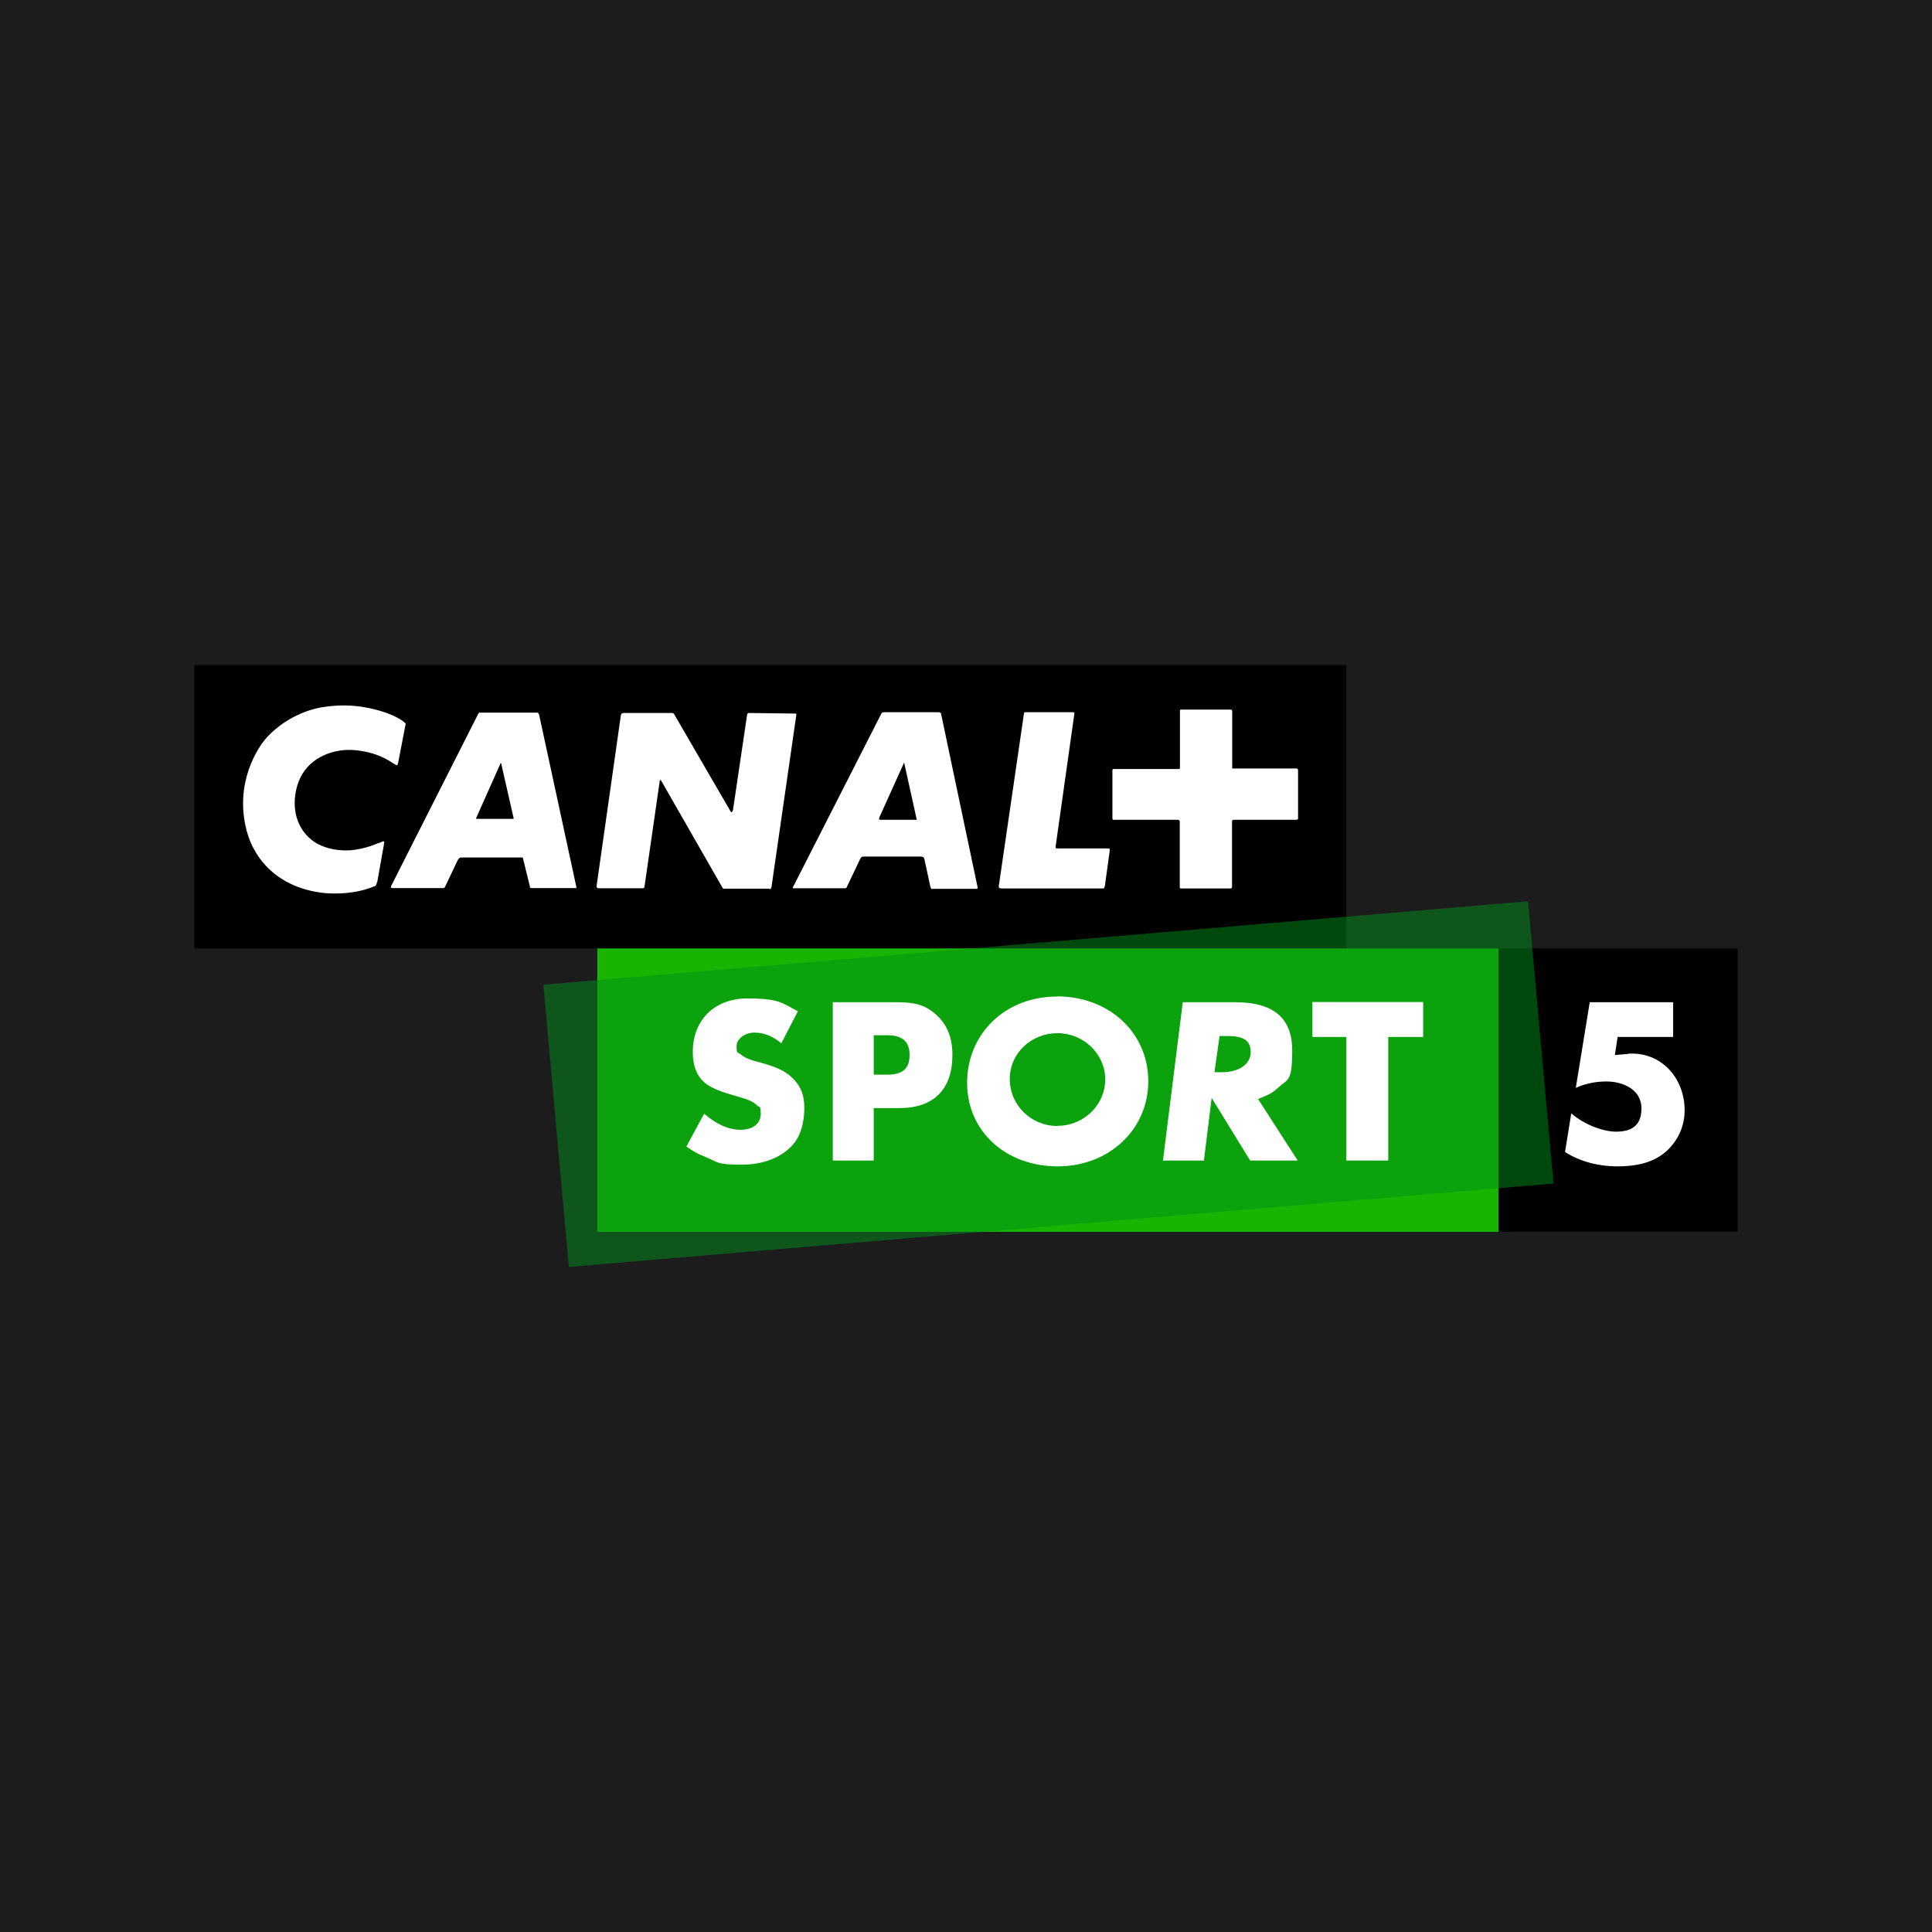
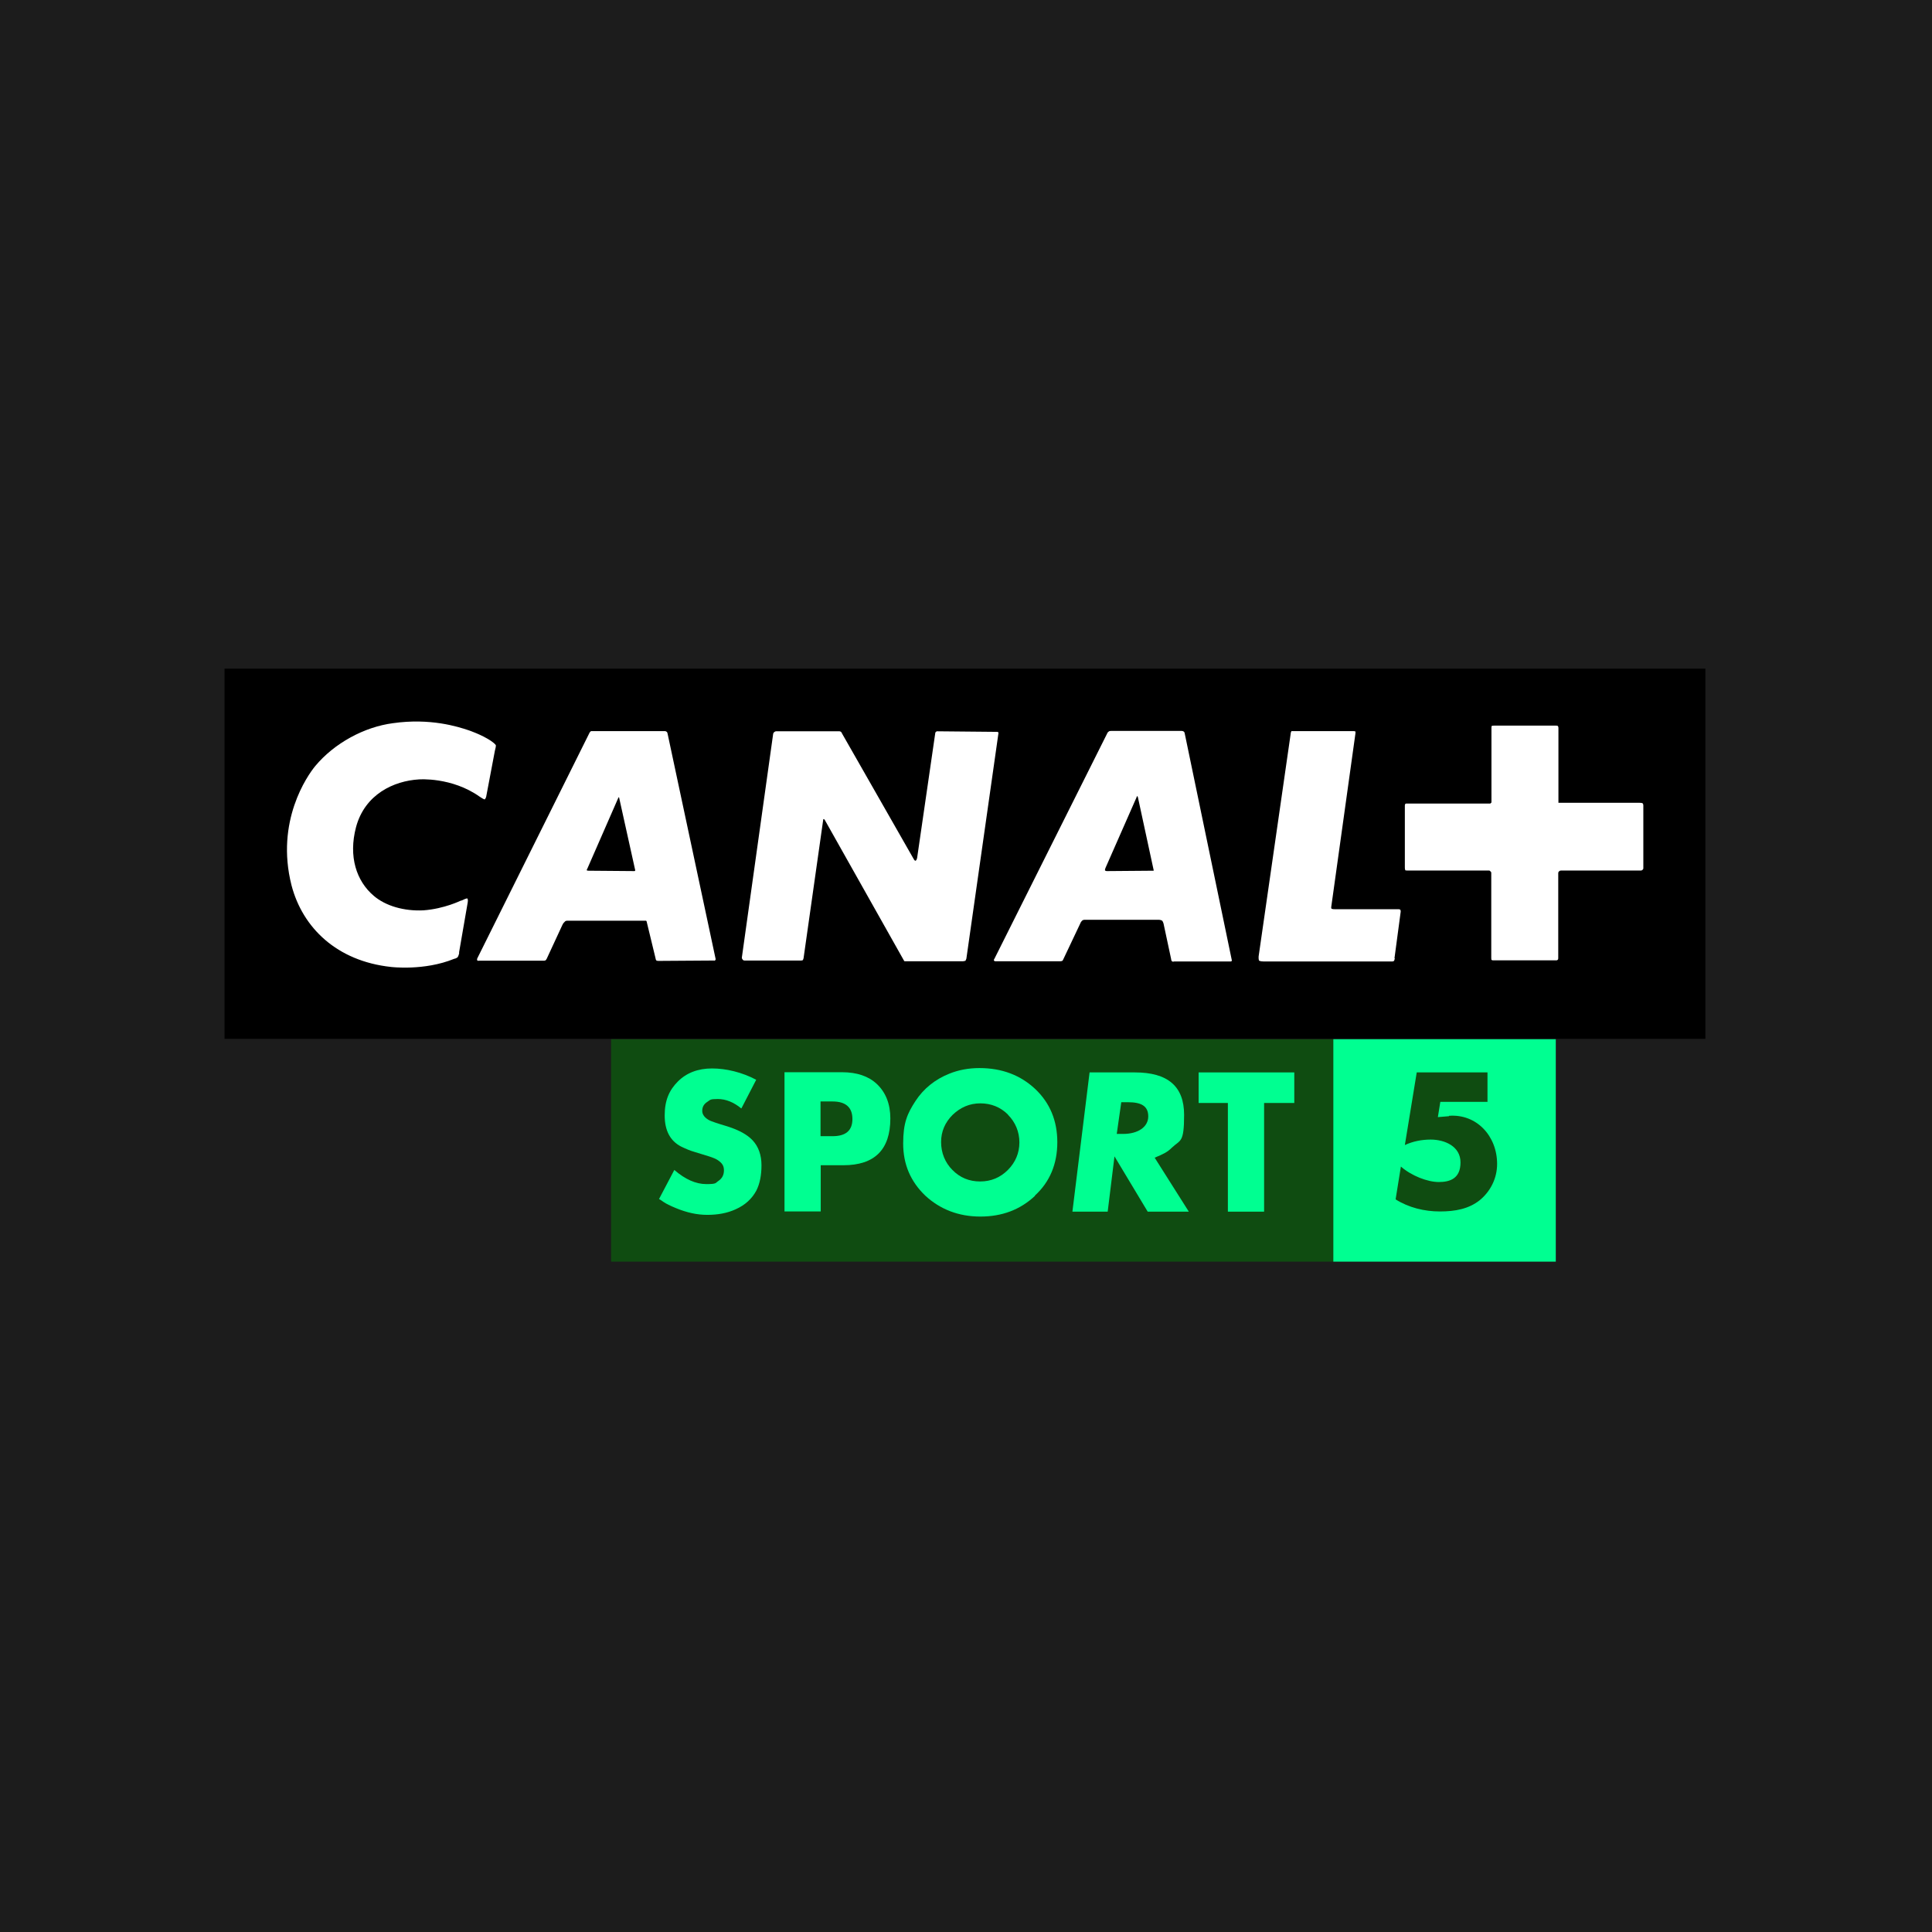
<svg xmlns="http://www.w3.org/2000/svg" version="1.1" viewBox="0 0 1024 1024">
  <defs>
    <style>
      .cls-1 {
        fill: #1c1c1c;
      }

      .cls-2 {
+         fill: #00ff91;
+       }
+ 
+       .cls-3 {
        fill: #fff;
      }

-       .cls-3 {
-         opacity: .5;
-       }
- 
      .cls-4 {
-         fill: #18b400;
-       }
- 
-       .cls-5 {
-         fill: #008f1a;
+         fill: #0f4c11;
      }
    </style>
  </defs>
  <g>
    <g id="Vrstva_1">
-       <rect class="cls-1" width="1024" height="1024" />
+       <g id="Vrstva_1-2" data-name="Vrstva_1">
+         <rect class="cls-1" width="1024" height="1024" />
+       </g>
      <g>
-         <polygon points="921 502.7 921 652.8 794.2 652.8 778.8 640.2 778.8 516.4 794.2 502.7 921 502.7" />
-         <g>
-           <rect id="rect1082" x="103" y="352.5" width="610.6" height="150.2" />
-           <path id="path1084" class="cls-2" d="M199.8,467.5c-.1,1-.6,1.8-.6,1.8,0,0-.5.5-1.4.7-12.3,5-26.1,3.3-26.1,3.3-22.3-2.4-36.4-15.8-41-33.1-6.7-25.9,6.6-44.4,9.8-48.3,7.9-9.2,20.1-15.8,32-17.3,15.3-2.2,26.6,1.4,31.3,2.9,0,0,5.2,1.7,9,4.2,1.9,1.3,2.2,1.8,2.2,1.8,0,0,.1.2-.4,2.3l-3.6,18.6c-.1.8-.6,1.2-.6,1.2,0,0-.3,0-2-1-11.6-8.1-25.1-7.1-25.1-7.1-10.3.6-22.2,6-25.9,19.4-3.2,11.9.2,21.9,7.3,27.9,4.9,4.1,12.5,6.3,20.5,5.9,8.8-.6,15.7-4.1,15.2-3.8,0,0,.4,0,.8-.2,1.8-.9,2.2-.8,2.2-.8,0,0,.4.4.1,1.6l-3.6,20.3h0Z" />
-           <path id="path1086" class="cls-2" d="M265.6,404.4s-.1,0-.3.2l-12.8,28.7c-.3.4-.2.6-.2.6,0,0,.2.1.8.1h18.9c.1.1.2,0,.2,0,0,0,.1-.1,0-.5l-6.6-29c0-.2,0-.2,0-.2M304.8,470.7h-22.9c-.5,0-.9-.1-.9-.1,0,0-.1-.1-.2-1l-3.6-14.6c0-.4-.3-.5-.3-.5h-32.6c-.7,0-1,.5-1,.5,0,0-.5.4-.9,1.3l-6.4,13.5c-.3.5-.4.7-.4.7,0,0-.4.2-.8.2h-26.7c-.7,0-.9-.2-.9-.2,0,0-.1-.4.1-.9l46.2-91.3c.3-.5.6-.6.6-.6h30.4c.5,0,.9.4.9.4,0,0,.1.1.3.5l19.8,91.6c0,.4-.3.5-.3.5,0,0-.1.1-.4.1" />
-           <path id="path1088" class="cls-2" d="M407.7,471h-24.3s-.1-.1-.3-.2l-32.7-57.1c-.3-.3-.4-.3-.4-.3,0,0-.3,0-.3.4l-8.1,56.1c-.1.7-.3.8-.3.8,0,0-.3.1-.7.1h-23.4c-.4,0-.6-.2-.6-.2,0,0-.5-.5-.4-1l12.9-90.7c.1-.5.4-.6.4-.6,0,0,.4-.4.8-.4h26.1c.4,0,.6.3.6.3,0,0,.3.1.4.5l29.5,50.8c.5,1.1.9.9.9.9,0,0,.4,0,.7-1.1l7.5-50.6c0-.4.3-.5.3-.5,0,0,.1-.3.5-.3l24.6.3c.5,0,.6.1.6.1,0,0,.1.1.1.4l-13.2,91.5c-.1.5-.4.9-.4.9,0,0-.1.1-.8.1" />
-           <path id="path1090" class="cls-2" d="M479.2,404.1s0,0-.2.5l-12.9,28.6c-.3.9-.2,1-.2,1,0,0,.4.3.7.3h19c0,0,.2,0,.2,0,0,0,.1-.1,0-.5l-6.5-29.4c0-.4-.3-.4-.3-.4M517.9,471.1h-23.6c-.5.3-.9-.3-.9-.3,0,0,0,0-.3-.9l-3.1-14.3c-.2-.8-.5-1.2-.5-1.2,0,0-.6-.4-1.4-.4h-30.6c-.6,0-1,.4-1,.4,0,0-.5.5-.8,1.3l-6.9,14.5c-.1.4-.4.5-.4.5,0,0-.5.1-.8.1h-26.5c-.6.1-.9-.2-.9-.2,0,0-.1-.2.3-.8l46.7-91.7c.3-.1.5-.5.5-.5,0,0,.3-.1,1-.1h28.9c.7,0,1,.4,1,.4,0,0,.1.1.2.5l19.4,92.1c0,.2-.1.4-.1.4,0,0,0,.1-.4.1" />
-           <path id="path1092" class="cls-2" d="M585.5,469.7c-.2.8-.3,1-.3,1,0,0-.1.2-.8.2h-53c-1.6,0-1.9-.4-1.9-.4,0,0-.3-.5,0-1.7l13.1-89.8c0-1.1.4-1.5.4-1.5h25.5c.7,0,.9.1.9.1,0,0,.1.4,0,.9l-9.9,70.2c-.1.8.3.9.3.9,0,0,.3.1,1.3.1h26.2c.5,0,.8.2.8.2,0,0,.1.1.1.8l-2.6,18.9h0Z" />
-           <path id="path1094" class="cls-2" d="M687.5,434.2s0,.3-.5.3h-32.9c-.5,0-.8.2-.8.2,0,0-.3.1-.3.8v34.6c0,.5-.3.6-.3.6,0,0-.2.2-.6.2h-26.1c-.4,0-.6-.2-.6-.2,0,0-.1-.1-.1-.8v-34.5c0-.4-.4-.7-.4-.7,0,0-.2-.2-.5-.2h-33.7c-.6,0-.8,0-.8,0,0,0-.3-.3-.3-1v-25.3c0-.3.3-.6.3-.6,0,0,.1,0,.4,0h34.5c.3,0,.3-.1.3-.1,0,0,.3-.1.3-.4v-30.3c0-.3.1-.6.1-.6,0,0,.2-.1,1-.1h25.6c.5,0,.7.1.7.1,0,0,.3.3.3.8v30.3h33.4c.9,0,1.1.1,1.1.1,0,0,.4.1.4.9v25.6c0,.3-.4.6-.4.6" />
-         </g>
-         <g>
-           <rect id="rect1068" class="cls-4" x="316.6" y="502.7" width="477.6" height="150.2" />
-           <g id="g1080" class="cls-3">
-             <g id="g1078">
-               <polygon id="rect1076" class="cls-5" points="288 521.9 809.9 477.7 823.4 627.3 301.5 671.5 288 521.9" />
-             </g>
-           </g>
-           <g>
-             <path id="path1096" class="cls-2" d="M687.8,615.1h-25.2l-20.4-33.2-4.1,33.2h-21.7l10.5-83.9h27.8c20.3,0,30.2,8.4,30.2,25.5s-2.3,15-7.5,19.8c-2.7,2.6-5,3.8-10.6,6l21,32.6ZM643.7,568.3h3.9c9.1,0,15.3-4.2,15.3-10.7s-4.4-8.5-12.4-8.5h-4.1l-2.7,19.1h0Z" />
-             <polygon id="polygon1098" class="cls-2" points="754.3 549.6 735.8 549.6 735.8 615.1 713.6 615.1 713.6 549.6 695.6 549.6 695.6 531.1 754.3 531.1 754.3 549.6" />
-             <path id="path1100" class="cls-2" d="M414.2,553c-4.7-3.9-9.4-5.7-14.3-5.7s-9.5,3.1-9.5,7.3.7,3,2,4.1c1.5,1.3,3.5,2.4,5.6,3,1.2.5,3.8,1.1,7.6,2.2,7.8,2.4,11.7,4.5,15.3,8.4,3.8,4,5.4,8.5,5.4,15s-1.4,11.6-3.2,15.2c-4.7,9-16.1,14.8-29.8,14.8s-12.3-1.2-19.2-4c-4.5-1.8-6.2-2.8-10.3-5.6l9.4-17.4c6.8,5.8,13,8.5,19.4,8.5s10.6-3.3,10.6-8.3-.7-3.4-1.8-4.5c-2.3-2.2-4.3-3.1-11.4-5.1-7-2-9.7-3-12.9-4.7-6.7-3.4-9.9-9.6-9.9-18.7,0-16.9,11.6-28.3,28.8-28.3s18.4,2.4,26.9,6.8l-8.8,17h0Z" />
-             <path id="path1102" class="cls-2" d="M463.1,615.1h-21.7v-83.9h34.5c9.8,0,15.3,1.9,20.8,7.1,5.5,5.1,8.1,12.1,8.1,20.8,0,18.3-9.9,28.2-28.1,28.2h-13.6v27.9h0ZM470.2,569.6c8.2,0,11.9-3.2,11.9-10.4s-3.9-10.5-11.8-10.5h-7.2v20.9h7.1,0Z" />
-             <path id="path1104" class="cls-2" d="M560.1,528.2c-27.2,0-47.5,19.6-47.5,45.7s20.9,44.3,48,44.3,48-19.4,48-45.1-20.6-45-48.5-45M560.5,596.8c-14.1,0-25.3-11.1-25.3-24.9s11.5-24.3,25.3-24.3,25.3,11,25.3,24.5-11.3,24.6-25.3,24.6" />
-           </g>
-         </g>
-         <path id="_5" class="cls-2" d="M862.9,558.6l-7,.6,1.5-9.6h29.4v-18.4h-44.2l-7.4,45.4c5.1-2.3,10.6-3.4,16.2-3.4,8.8,0,18.6,4.2,18.6,14.3s-6.5,12.3-13.5,12.3-17.1-3.9-23.7-9.7l-3.3,20.5c8.2,5.2,18,7.6,27.7,7.6s18-1.7,24.8-7c7-5.7,10.9-13.9,10.9-22.7,0-17.3-12.7-31.3-30.1-30h0Z" />
+         <path id="path4" d="M119,550.6h784.9v-196.2H119v196.2Z" />
+         <path id="path5" class="cls-3" d="M870.4,461.1s-.2.3-.6.3h-42.4c-.7,0-1,.4-1,.4,0,0-.5.2-.5,1v45.1c0,.7-.3.8-.3.8,0,0-.2.3-.7.3h-33.6c-.5,0-.8-.3-.8-.3,0,0-.1-.2-.1-1v-45.1c0-.5-.5-.8-.5-.8,0,0-.2-.4-.7-.4h-43.3c-.8,0-1-.1-1-.1,0,0-.3-.4-.3-1.4v-33c0-.4.3-.9.3-.9,0,0,.2-.1.5-.1h44.3c.4,0,.4-.2.4-.2,0,0,.4-.2.4-.5v-39.6c0-.4.1-.8.1-.8,0,0,.3-.2,1.3-.2h32.9c.7,0,.9.2.9.2,0,0,.3.4.3,1v39.7h43c1.1,0,1.5.2,1.5.2,0,0,.5.2.5,1.2v33.4c0,.4-.5.8-.5.8" />
+         <path id="path6" class="cls-3" d="M739.3,507.9c-.2,1-.4,1.3-.4,1.3,0,0-.2.4-1,.4h-68.1c-2,0-2.5-.5-2.5-.5,0,0-.3-.7-.2-2.2l16.9-117.4c.1-1.5.5-2,.5-2h32.7c.8,0,1.2.2,1.2.2,0,0,.1.5,0,1.1l-12.8,91.8c-.2,1,.3,1.1.3,1.1,0,0,.4.2,1.6.2h33.7c.7,0,1,.3,1,.3,0,0,.2.2.2,1l-3.3,24.7ZM652.4,509.6h-30.2c-.7.4-1.2-.3-1.2-.3,0,0-.2-.2-.3-1.1l-4-18.7c-.3-1-.7-1.5-.7-1.5,0,0-.8-.5-1.8-.5h-39.4c-.8,0-1.3.5-1.3.5,0,0-.7.7-1,1.6l-9,19c-.2.5-.5.7-.5.7,0,0-.7.2-1,.2h-34.1c-.8.1-1.1-.4-1.1-.4,0,0-.2-.3.3-1l60-119.9c.3-.2.7-.6.7-.6,0,0,.4-.2,1.3-.2h37.2c.8,0,1.3.5,1.3.5,0,0,.2.2.3.7l25,120.4c0,.3-.2.5-.2.5,0,0,0,.1-.5.1M510.7,509.5h-31.3s-.2-.2-.3-.4l-42-74.6c-.4-.4-.5-.4-.5-.4,0,0-.3,0-.3.5l-10.4,73.3c-.2.8-.4,1-.4,1,0,0-.4.2-.8.2h-30.1c-.5,0-.8-.3-.8-.3,0,0-.7-.7-.6-1.3l16.6-118.6c.2-.7.5-.8.5-.8,0,0,.5-.5,1-.5h33.6c.5,0,.8.3.8.3,0,0,.4.2.5.7l37.9,66.4c.7,1.4,1.1,1.2,1.1,1.2,0,0,.6,0,.9-1.5l9.6-66.1c0-.5.4-.7.4-.7,0,0,.2-.3.6-.3l31.6.3c.6,0,.8.2.8.2,0,0,.1.2.1.5l-17,119.5c-.2.7-.5,1.1-.5,1.1,0,0-.2.2-1,.2M378.4,509.1l-29.5.2c-.7,0-1.1-.3-1.1-.3,0,0-.2-.2-.4-1.3l-4.6-19c0-.5-.4-.7-.4-.7h-41.9c-.9,0-1.3.7-1.3.7,0,0-.7.5-1.2,1.7l-8.2,17.7c-.4.6-.5.8-.5.8,0,0-.5.3-1,.3h-34.3c-1,.2-1.1-.3-1.1-.3,0,0-.2-.6.2-1.2l59.4-119.4c.4-.6.8-.8.8-.8h39.1c.6,0,1.1.5,1.1.5,0,0,.2.2.3.7l25.5,119.6c0,.6-.3.7-.3.7,0,0-.2.2-.5.2M602.7,422s-.2,0-.3.6l-16.5,37.5c-.4,1.1-.2,1.3-.2,1.3,0,0,.5.3.9.3l24.5-.2h.3s.2-.2,0-.6l-8.3-38.4c-.2-.5-.3-.5-.3-.5M328.1,422.5s-.2,0-.4.4l-16.4,37.5c-.4.6-.3.9-.3.9,0,0,.3.2,1,.2l24.3.2c.2,0,.3-.2.3-.2,0,0,.2-.2,0-.6l-8.4-37.9c0-.4-.2-.4-.2-.4M243.4,505c-.2,1.3-.8,2.3-.8,2.3,0,0-.7.7-1.9.9-15.9,6.5-33.5,4.3-33.5,4.3-28.6-3.1-46.8-20.7-52.7-43.3-8.6-33.9,8.4-58.1,12.6-63.2,10.1-12.1,25.9-20.7,41.2-22.7,19.7-2.8,34.3,1.8,40.2,3.8,0,0,6.6,2.2,11.6,5.5,2.5,1.7,2.7,2.4,2.7,2.4,0,0,.2.3-.5,2.9l-4.6,24.3c-.2,1-.8,1.5-.8,1.5,0,0-.4.1-2.6-1.4-14.9-10.6-32.3-9.2-32.3-9.2-13.2.8-28.6,7.8-33.3,25.3-4.1,15.6.2,28.6,9.4,36.4,6.3,5.4,16.1,8.2,26.3,7.7,11.2-.8,20.1-5.3,19.5-5,0,0,.5-.2,1-.3,2.3-1.2,2.8-1,2.8-1,0,0,.5.5.2,2.1l-4.6,26.6Z" />
+         <path id="path7" class="cls-4" d="M323.9,550.8v117.9h383.1v-117.9h-383.1Z" />
+         <path id="path8" class="cls-2" d="M392.9,587.5c-4-3.3-8.2-5-12.5-5s-3.9.5-5.5,1.5c-1.9,1.2-2.7,2.8-2.7,4.8s1.4,3.8,4,5.1c.8.4,3.9,1.5,9.3,3.1,6,1.9,10.5,4.3,13.4,7.4,3.1,3.3,4.7,7.8,4.7,13.2s-.9,9.8-2.7,13.4c-2.3,4.3-5.9,7.7-11.1,10-4.4,2-9.4,2.9-14.9,2.9s-10.9-1.2-16.7-3.6c-2.9-1.2-5.2-2.3-6.6-3.3-.7-.5-1.4-1-2.3-1.5l8.1-15.4c5.8,5,11.4,7.5,17,7.5s4.7-.6,6.4-1.7c1.9-1.3,2.9-3.1,2.9-5.6s-1-3.8-3.1-5.3c-1-.7-2.4-1.3-4.5-2-.7-.2-2-.6-3.9-1.2l-3.9-1.2c-2.5-.7-4.8-1.7-7.3-2.9-5.8-3-8.7-8.5-8.7-16.5s2.4-13.4,7-18c4.6-4.6,10.7-6.9,18.1-6.9s15.9,2,23.4,6l-7.7,14.9Z" />
+         <path id="path9" class="cls-2" d="M446.3,568.3c7.9,0,14,2.1,18.4,6.2,4.8,4.5,7.2,10.7,7.2,18.3,0,16.5-8.3,24.8-24.9,24.8h-12v24.5h-19.2v-73.8h30.5ZM441.3,602.2c7,0,10.5-3,10.5-9.1s-3.5-9.3-10.5-9.3h-6.4v18.4h6.3Z" />
+         <path id="path10" class="cls-2" d="M548.6,633.8c-7.9,7.4-17.5,11-29,11s-21.3-3.8-29.2-11.1c-7.8-7.5-11.7-16.6-11.7-27.6s2.2-15.9,6.5-22.5c4.3-6.6,10.4-11.5,17.9-14.5,4.9-2,10.3-3,16-3,12,0,21.8,3.8,29.6,11.1,7.8,7.4,11.7,16.8,11.7,28.2s-3.9,21-11.9,28.3M534.3,590.8c-4-4-9-6-14.7-6s-10.5,2.1-14.7,6.1c-4,4-6.1,8.8-6.1,14.4s2,10.8,6,14.8c4,4.1,8.9,6.1,14.7,6.1s10.7-2.1,14.7-6.1c4-4,6.1-9,6.1-14.6s-2.1-10.7-6.1-14.7" />
+         <path id="path11" class="cls-2" d="M608.3,642.2l-17.6-29.3-3.6,29.3h-18.7l9.1-73.8h24c17.5,0,26.1,7.4,26.1,22.5s-2,13.1-6.5,17.4c-2.3,2.3-4.3,3.3-9.1,5.3l18.1,28.6h-21.7ZM595.3,601c7.9,0,13.3-3.7,13.3-9.3s-3.9-7.5-10.7-7.5h-3.6l-2.4,16.8h3.3Z" />
+         <path id="path12" class="cls-2" d="M670,584.6v57.6h-19.2v-57.6h-15.5v-16.2h50.7v16.2h-16Z" />
+         <rect class="cls-2" x="706.7" y="550.8" width="117.9" height="117.9" />
+         <path id="_5" class="cls-4" d="M768,591.6l-5.9.5,1.3-8.1h25v-15.6h-37.5l-6.3,38.5c4.3-2,9-2.9,13.7-2.9,7.5,0,15.8,3.6,15.8,12.1s-5.5,10.4-11.5,10.4-14.5-3.3-20.1-8.2l-2.8,17.4c7,4.4,15.3,6.4,23.5,6.4s15.3-1.4,21-5.9c5.9-4.8,9.3-11.8,9.3-19.3,0-14.7-10.8-26.6-25.5-25.5h0Z" />
      </g>
    </g>
  </g>
</svg>
